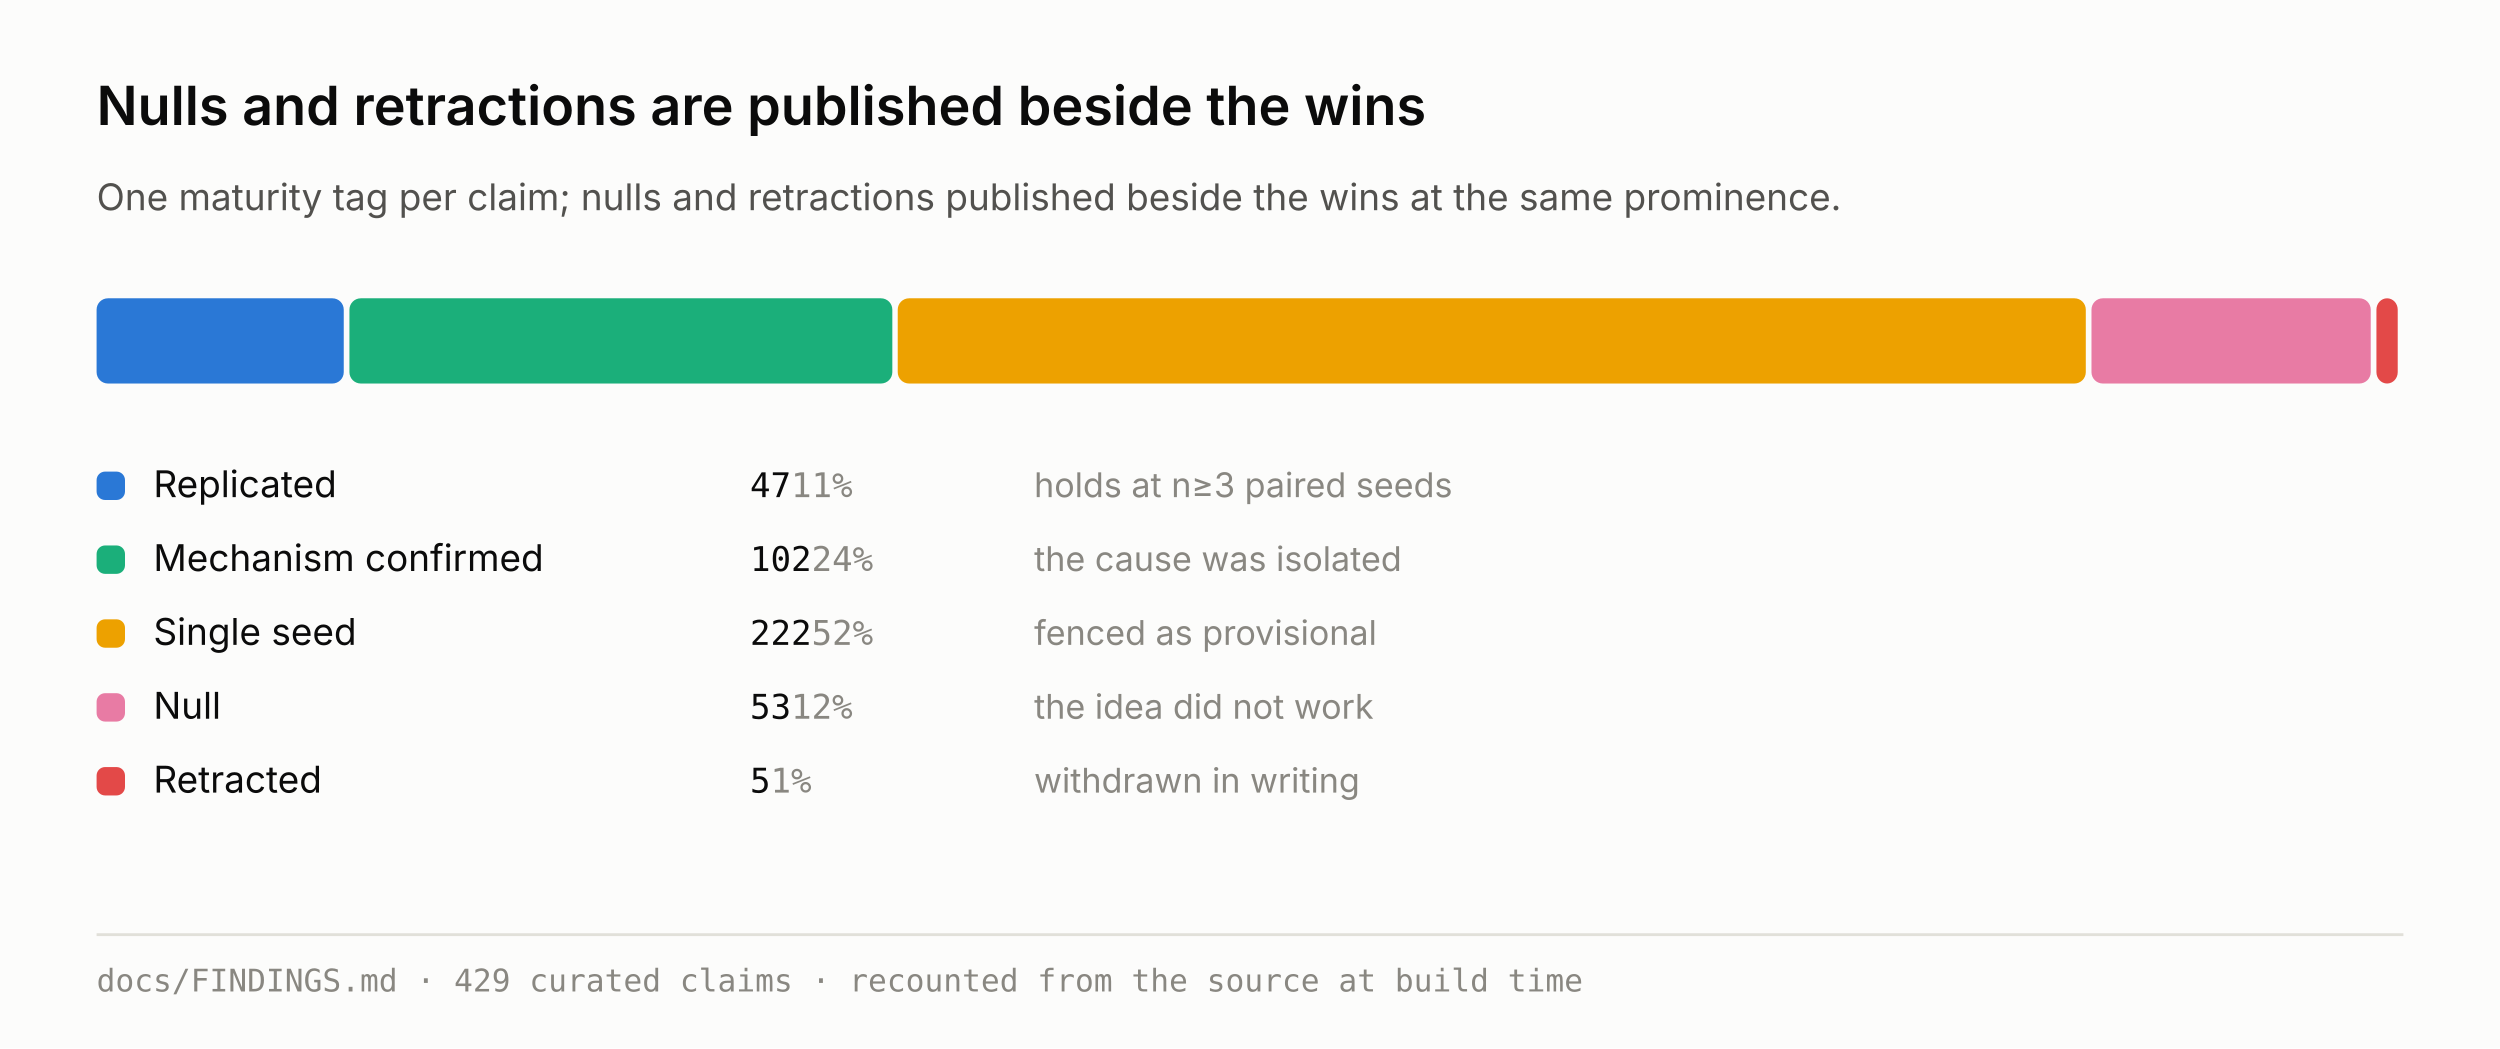
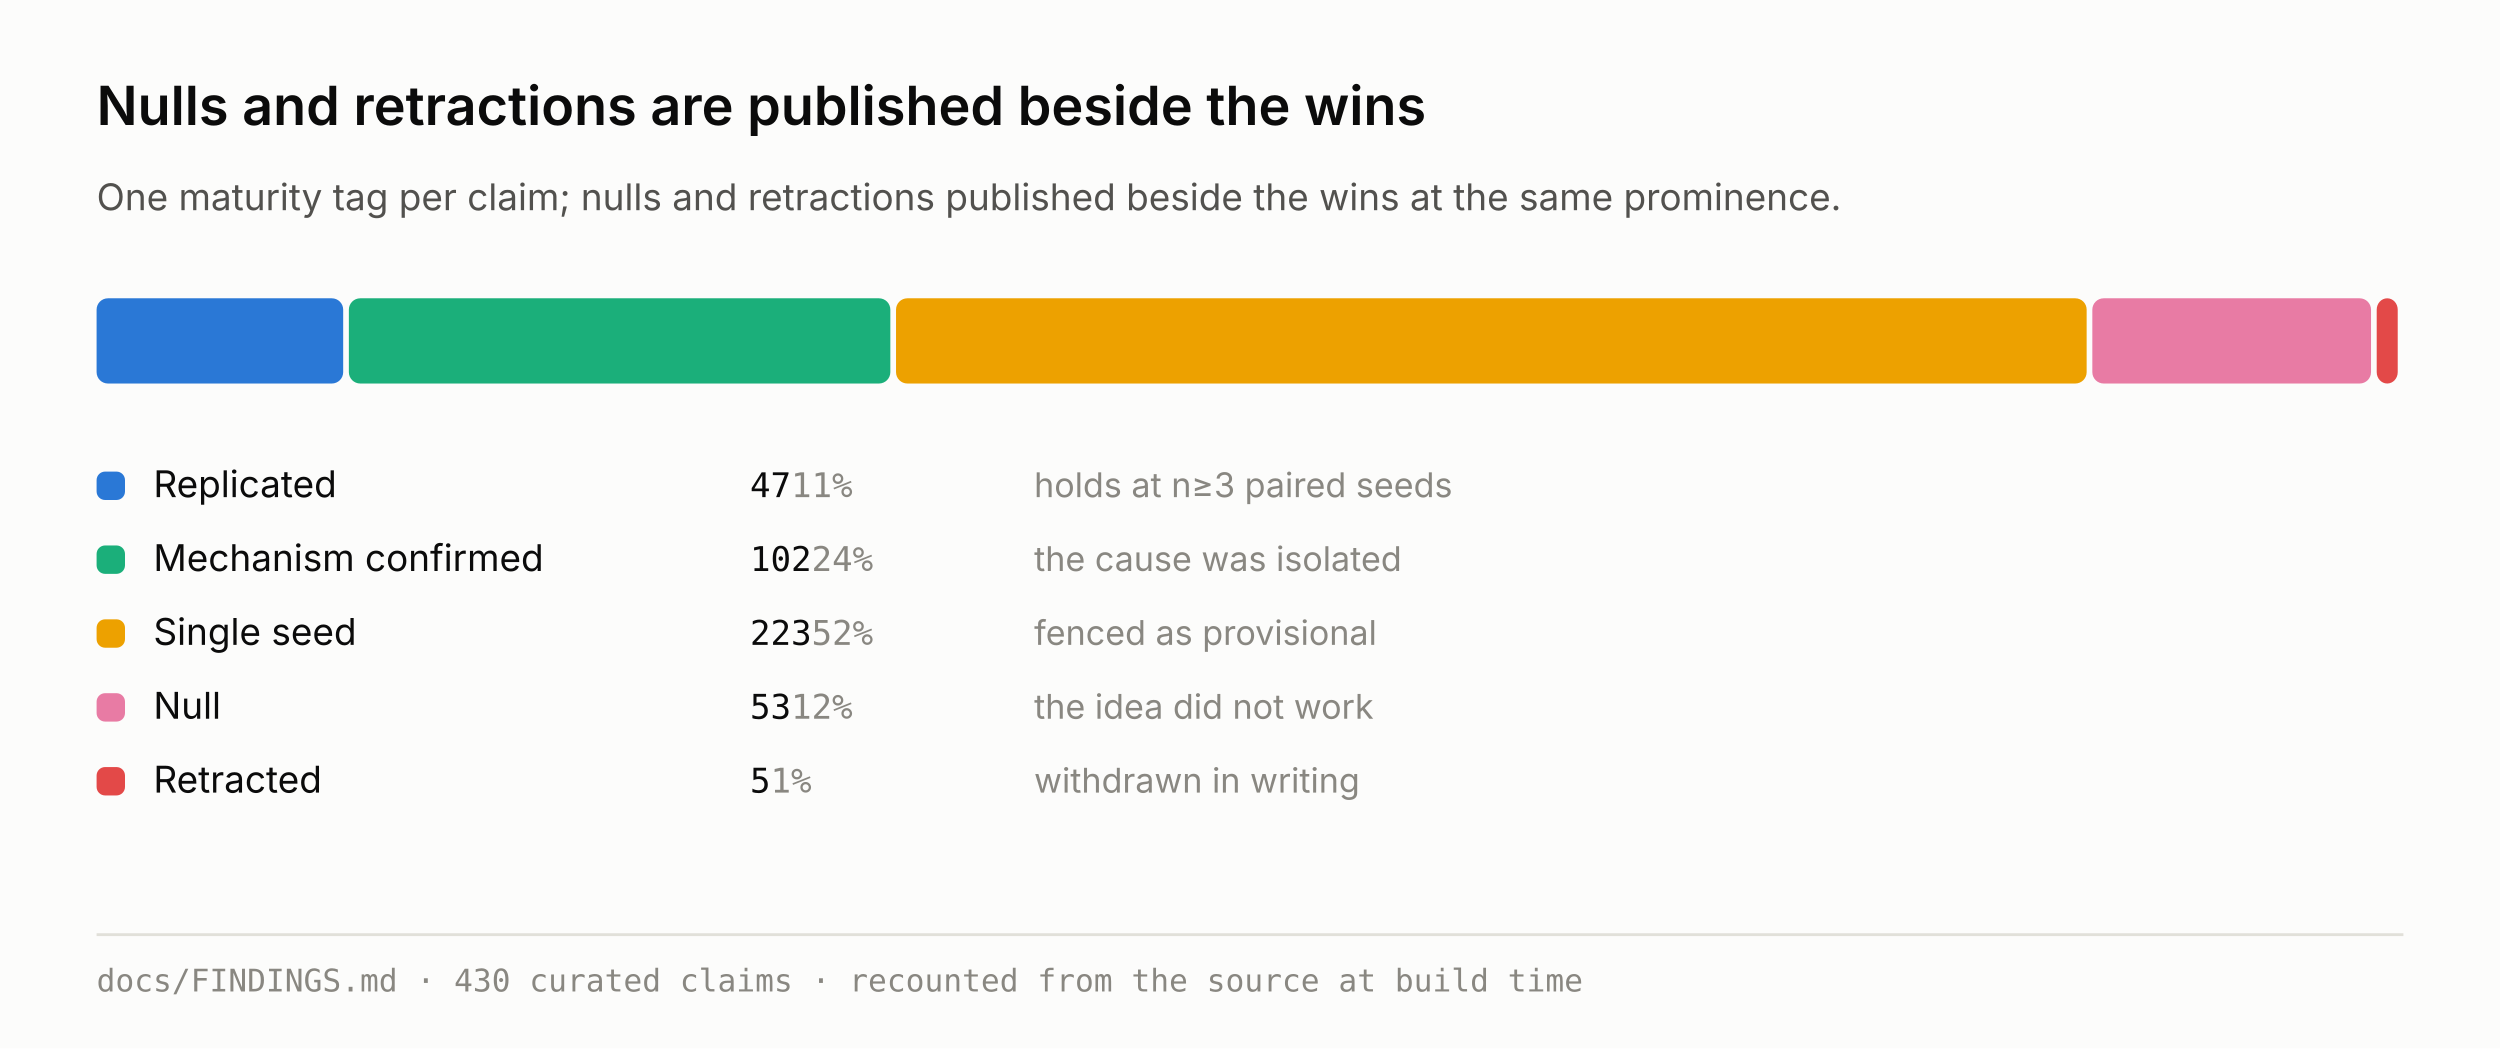
<svg xmlns="http://www.w3.org/2000/svg" width="880" height="369" viewBox="0 0 880 369" role="img">
  <rect width="880" height="369" fill="#fcfcfb" />
  <text x="34" y="44" font-family="Inter, -apple-system, BlinkMacSystemFont, 'Segoe UI', sans-serif" font-size="19" font-weight="600" fill="#0b0b0b">Nulls and retractions are published beside the wins</text>
  <text x="34" y="74" font-family="Inter, -apple-system, BlinkMacSystemFont, 'Segoe UI', sans-serif" font-size="13" fill="#52514e">One maturity tag per claim; nulls and retractions published beside the wins at the same prominence.</text>
-   <rect x="34.0" y="105" width="87.0" height="30" rx="4" fill="#2a78d6" />
-   <rect x="123.0" y="105" width="191.1" height="30" rx="4" fill="#1baf7a" />
-   <rect x="316.0" y="105" width="418.2" height="30" rx="4" fill="#eda100" />
-   <rect x="736.2" y="105" width="98.3" height="30" rx="4" fill="#e87ba4" />
-   <rect x="836.5" y="105" width="7.5" height="30" rx="4" fill="#e34948" />
+   <rect x="34.0" y="105" width="86.8" height="30" rx="4" fill="#2a78d6" />
+   <rect x="122.8" y="105" width="190.6" height="30" rx="4" fill="#1baf7a" />
+   <rect x="315.4" y="105" width="419.1" height="30" rx="4" fill="#eda100" />
+   <rect x="736.5" y="105" width="98.1" height="30" rx="4" fill="#e87ba4" />
+   <rect x="836.6" y="105" width="7.4" height="30" rx="4" fill="#e34948" />
  <rect x="34" y="166" width="10" height="10" rx="3" fill="#2a78d6" />
  <text x="54" y="175" font-family="Inter, -apple-system, BlinkMacSystemFont, 'Segoe UI', sans-serif" font-size="13" fill="#0b0b0b">Replicated</text>
  <text x="264" y="175" font-family="'JetBrains Mono', ui-monospace, SFMono-Regular, Menlo, monospace" font-size="12" fill="#0b0b0b">47<tspan fill="#898781">  11%</tspan>
  </text>
  <text x="364" y="175" font-family="Inter, -apple-system, BlinkMacSystemFont, 'Segoe UI', sans-serif" font-size="12" fill="#898781">holds at n≥3 paired seeds</text>
  <rect x="34" y="192" width="10" height="10" rx="3" fill="#1baf7a" />
  <text x="54" y="201" font-family="Inter, -apple-system, BlinkMacSystemFont, 'Segoe UI', sans-serif" font-size="13" fill="#0b0b0b">Mechanism confirmed</text>
  <text x="264" y="201" font-family="'JetBrains Mono', ui-monospace, SFMono-Regular, Menlo, monospace" font-size="12" fill="#0b0b0b">102<tspan fill="#898781">  24%</tspan>
  </text>
  <text x="364" y="201" font-family="Inter, -apple-system, BlinkMacSystemFont, 'Segoe UI', sans-serif" font-size="12" fill="#898781">the cause was isolated</text>
  <rect x="34" y="218" width="10" height="10" rx="3" fill="#eda100" />
  <text x="54" y="227" font-family="Inter, -apple-system, BlinkMacSystemFont, 'Segoe UI', sans-serif" font-size="13" fill="#0b0b0b">Single seed</text>
-   <text x="264" y="227" font-family="'JetBrains Mono', ui-monospace, SFMono-Regular, Menlo, monospace" font-size="12" fill="#0b0b0b">222<tspan fill="#898781">  52%</tspan>
+   <text x="264" y="227" font-family="'JetBrains Mono', ui-monospace, SFMono-Regular, Menlo, monospace" font-size="12" fill="#0b0b0b">223<tspan fill="#898781">  52%</tspan>
  </text>
  <text x="364" y="227" font-family="Inter, -apple-system, BlinkMacSystemFont, 'Segoe UI', sans-serif" font-size="12" fill="#898781">fenced as provisional</text>
  <rect x="34" y="244" width="10" height="10" rx="3" fill="#e87ba4" />
  <text x="54" y="253" font-family="Inter, -apple-system, BlinkMacSystemFont, 'Segoe UI', sans-serif" font-size="13" fill="#0b0b0b">Null</text>
  <text x="264" y="253" font-family="'JetBrains Mono', ui-monospace, SFMono-Regular, Menlo, monospace" font-size="12" fill="#0b0b0b">53<tspan fill="#898781">  12%</tspan>
  </text>
  <text x="364" y="253" font-family="Inter, -apple-system, BlinkMacSystemFont, 'Segoe UI', sans-serif" font-size="12" fill="#898781">the idea did not work</text>
  <rect x="34" y="270" width="10" height="10" rx="3" fill="#e34948" />
  <text x="54" y="279" font-family="Inter, -apple-system, BlinkMacSystemFont, 'Segoe UI', sans-serif" font-size="13" fill="#0b0b0b">Retracted</text>
  <text x="264" y="279" font-family="'JetBrains Mono', ui-monospace, SFMono-Regular, Menlo, monospace" font-size="12" fill="#0b0b0b">5<tspan fill="#898781">  1%</tspan>
  </text>
  <text x="364" y="279" font-family="Inter, -apple-system, BlinkMacSystemFont, 'Segoe UI', sans-serif" font-size="12" fill="#898781">withdrawn in writing</text>
  <line x1="34" y1="329" x2="846" y2="329" stroke="#e1e0d9" stroke-width="1" />
-   <text x="34" y="349" font-family="'JetBrains Mono', ui-monospace, SFMono-Regular, Menlo, monospace" font-size="11" fill="#898781">docs/FINDINGS.md · 429 curated claims · recounted from the source at build time</text>
+   <text x="34" y="349" font-family="'JetBrains Mono', ui-monospace, SFMono-Regular, Menlo, monospace" font-size="11" fill="#898781">docs/FINDINGS.md · 430 curated claims · recounted from the source at build time</text>
</svg>
